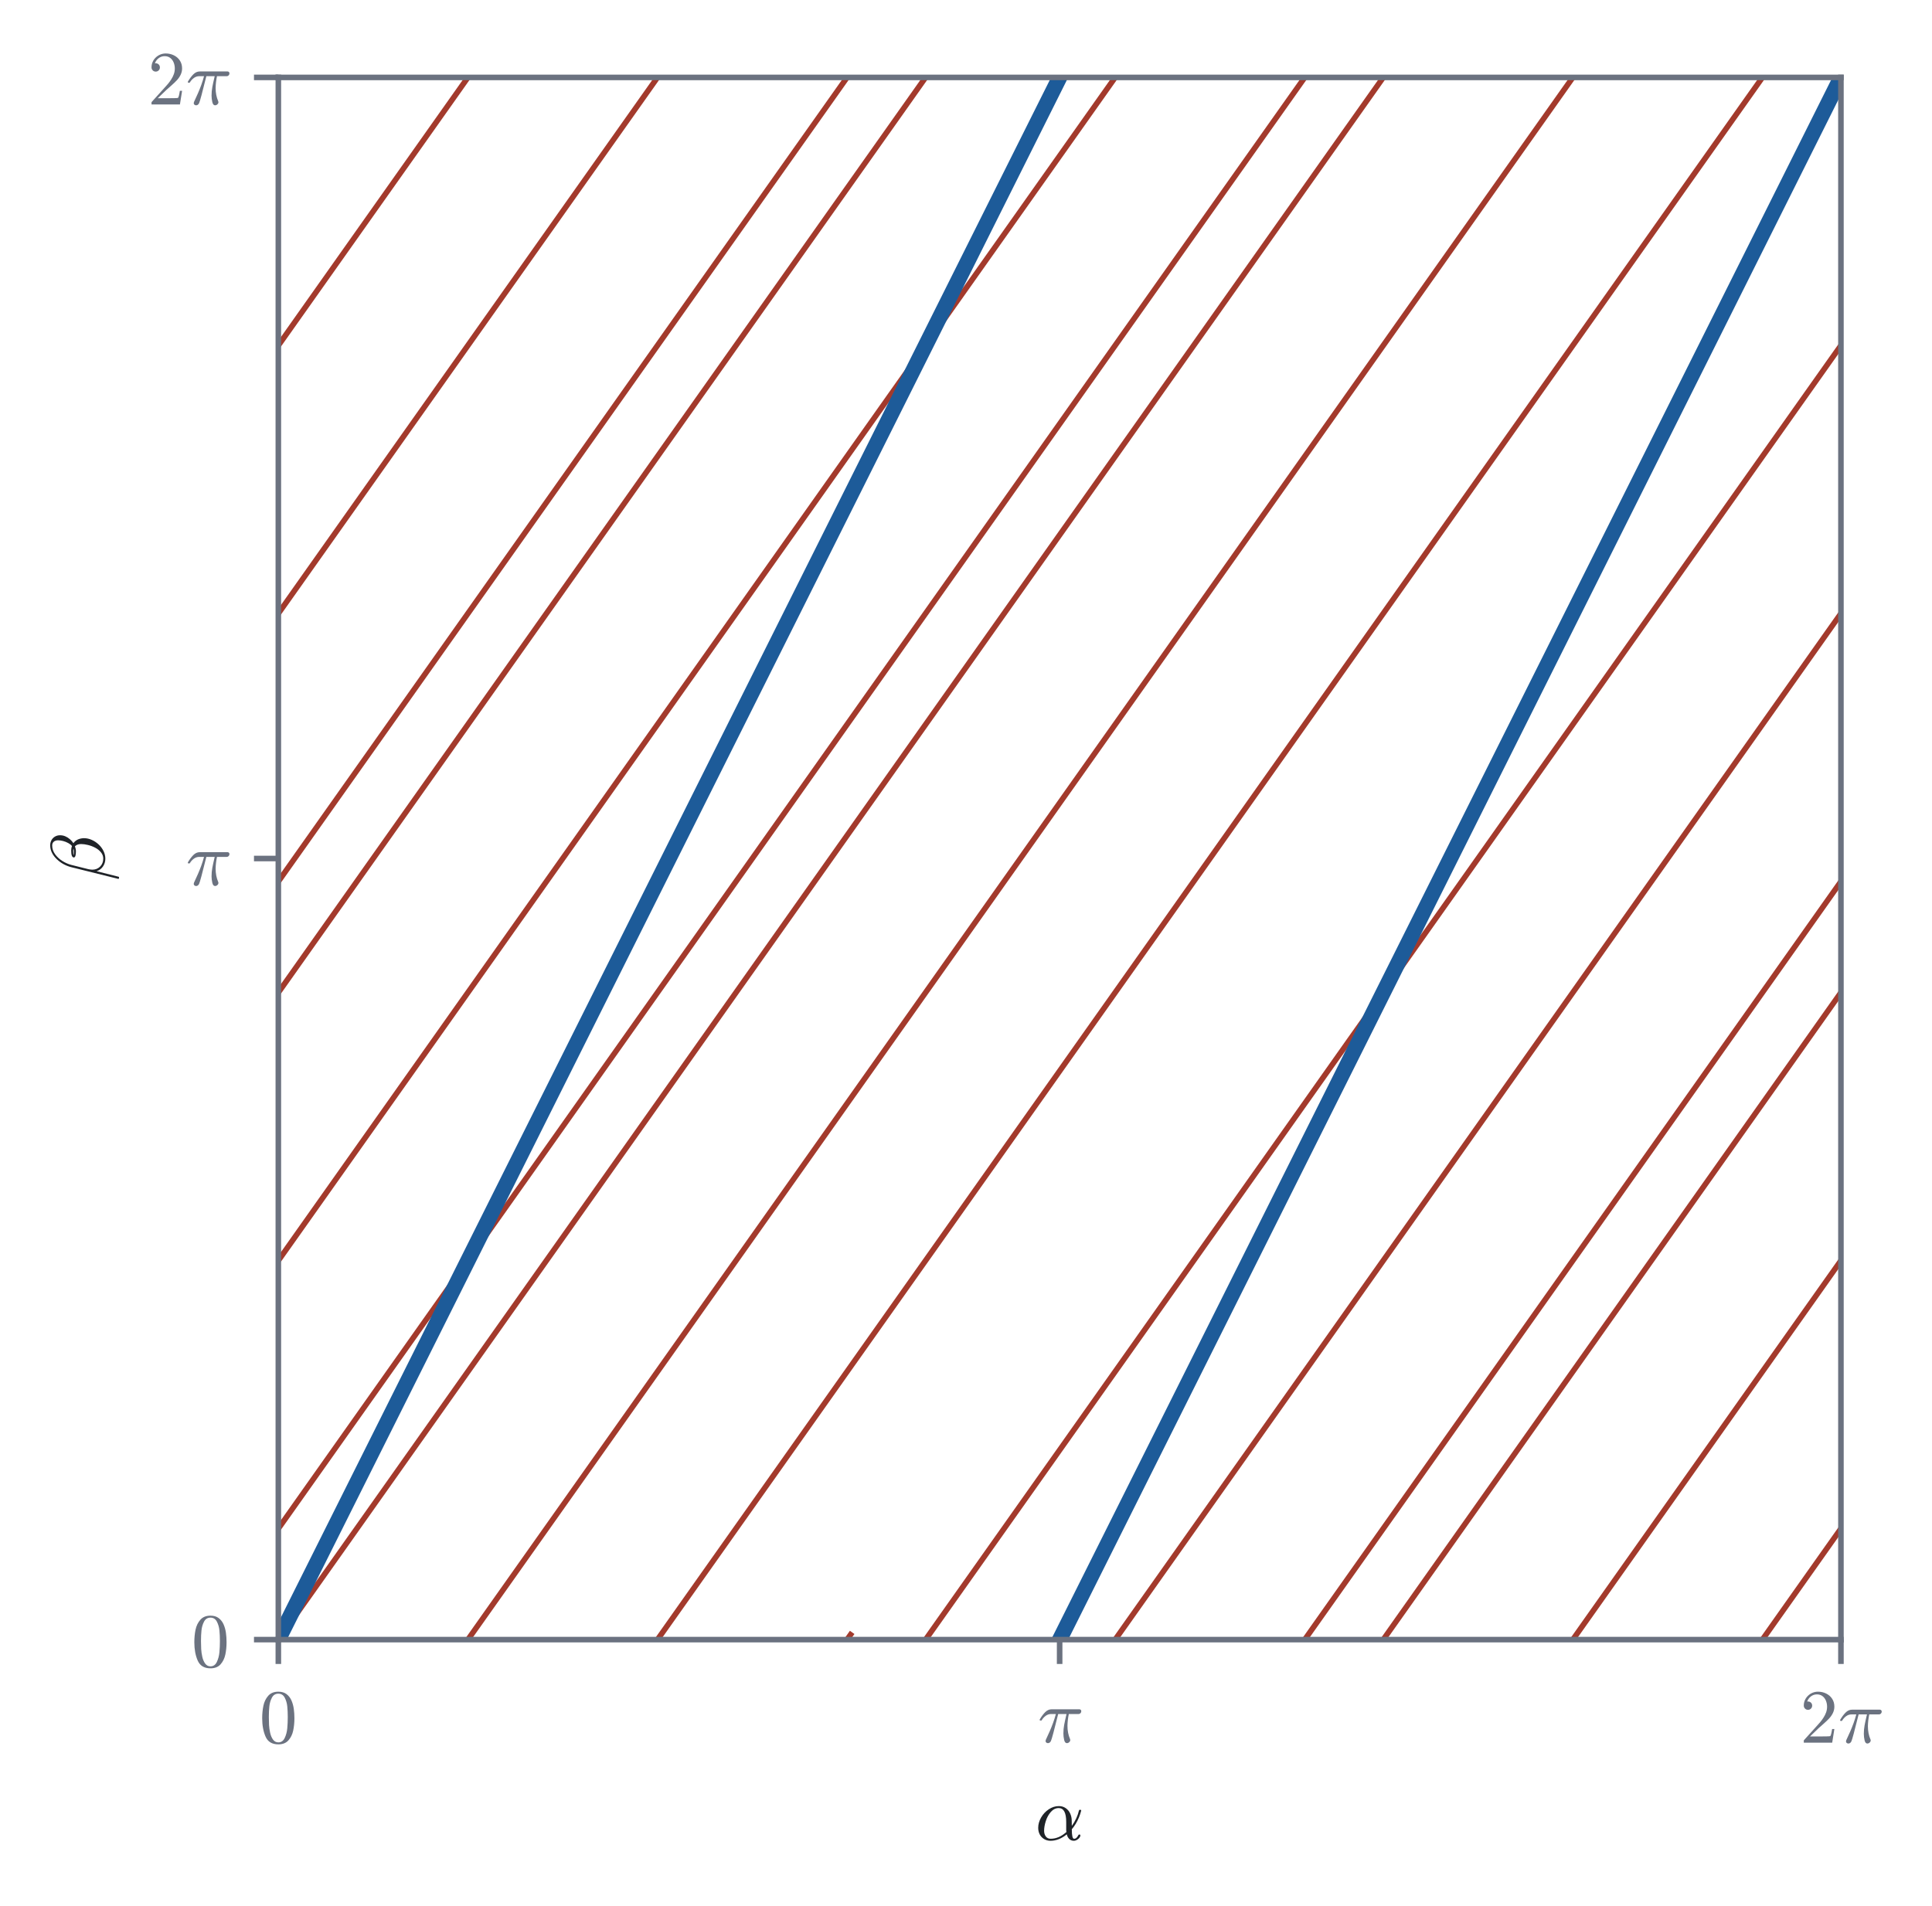
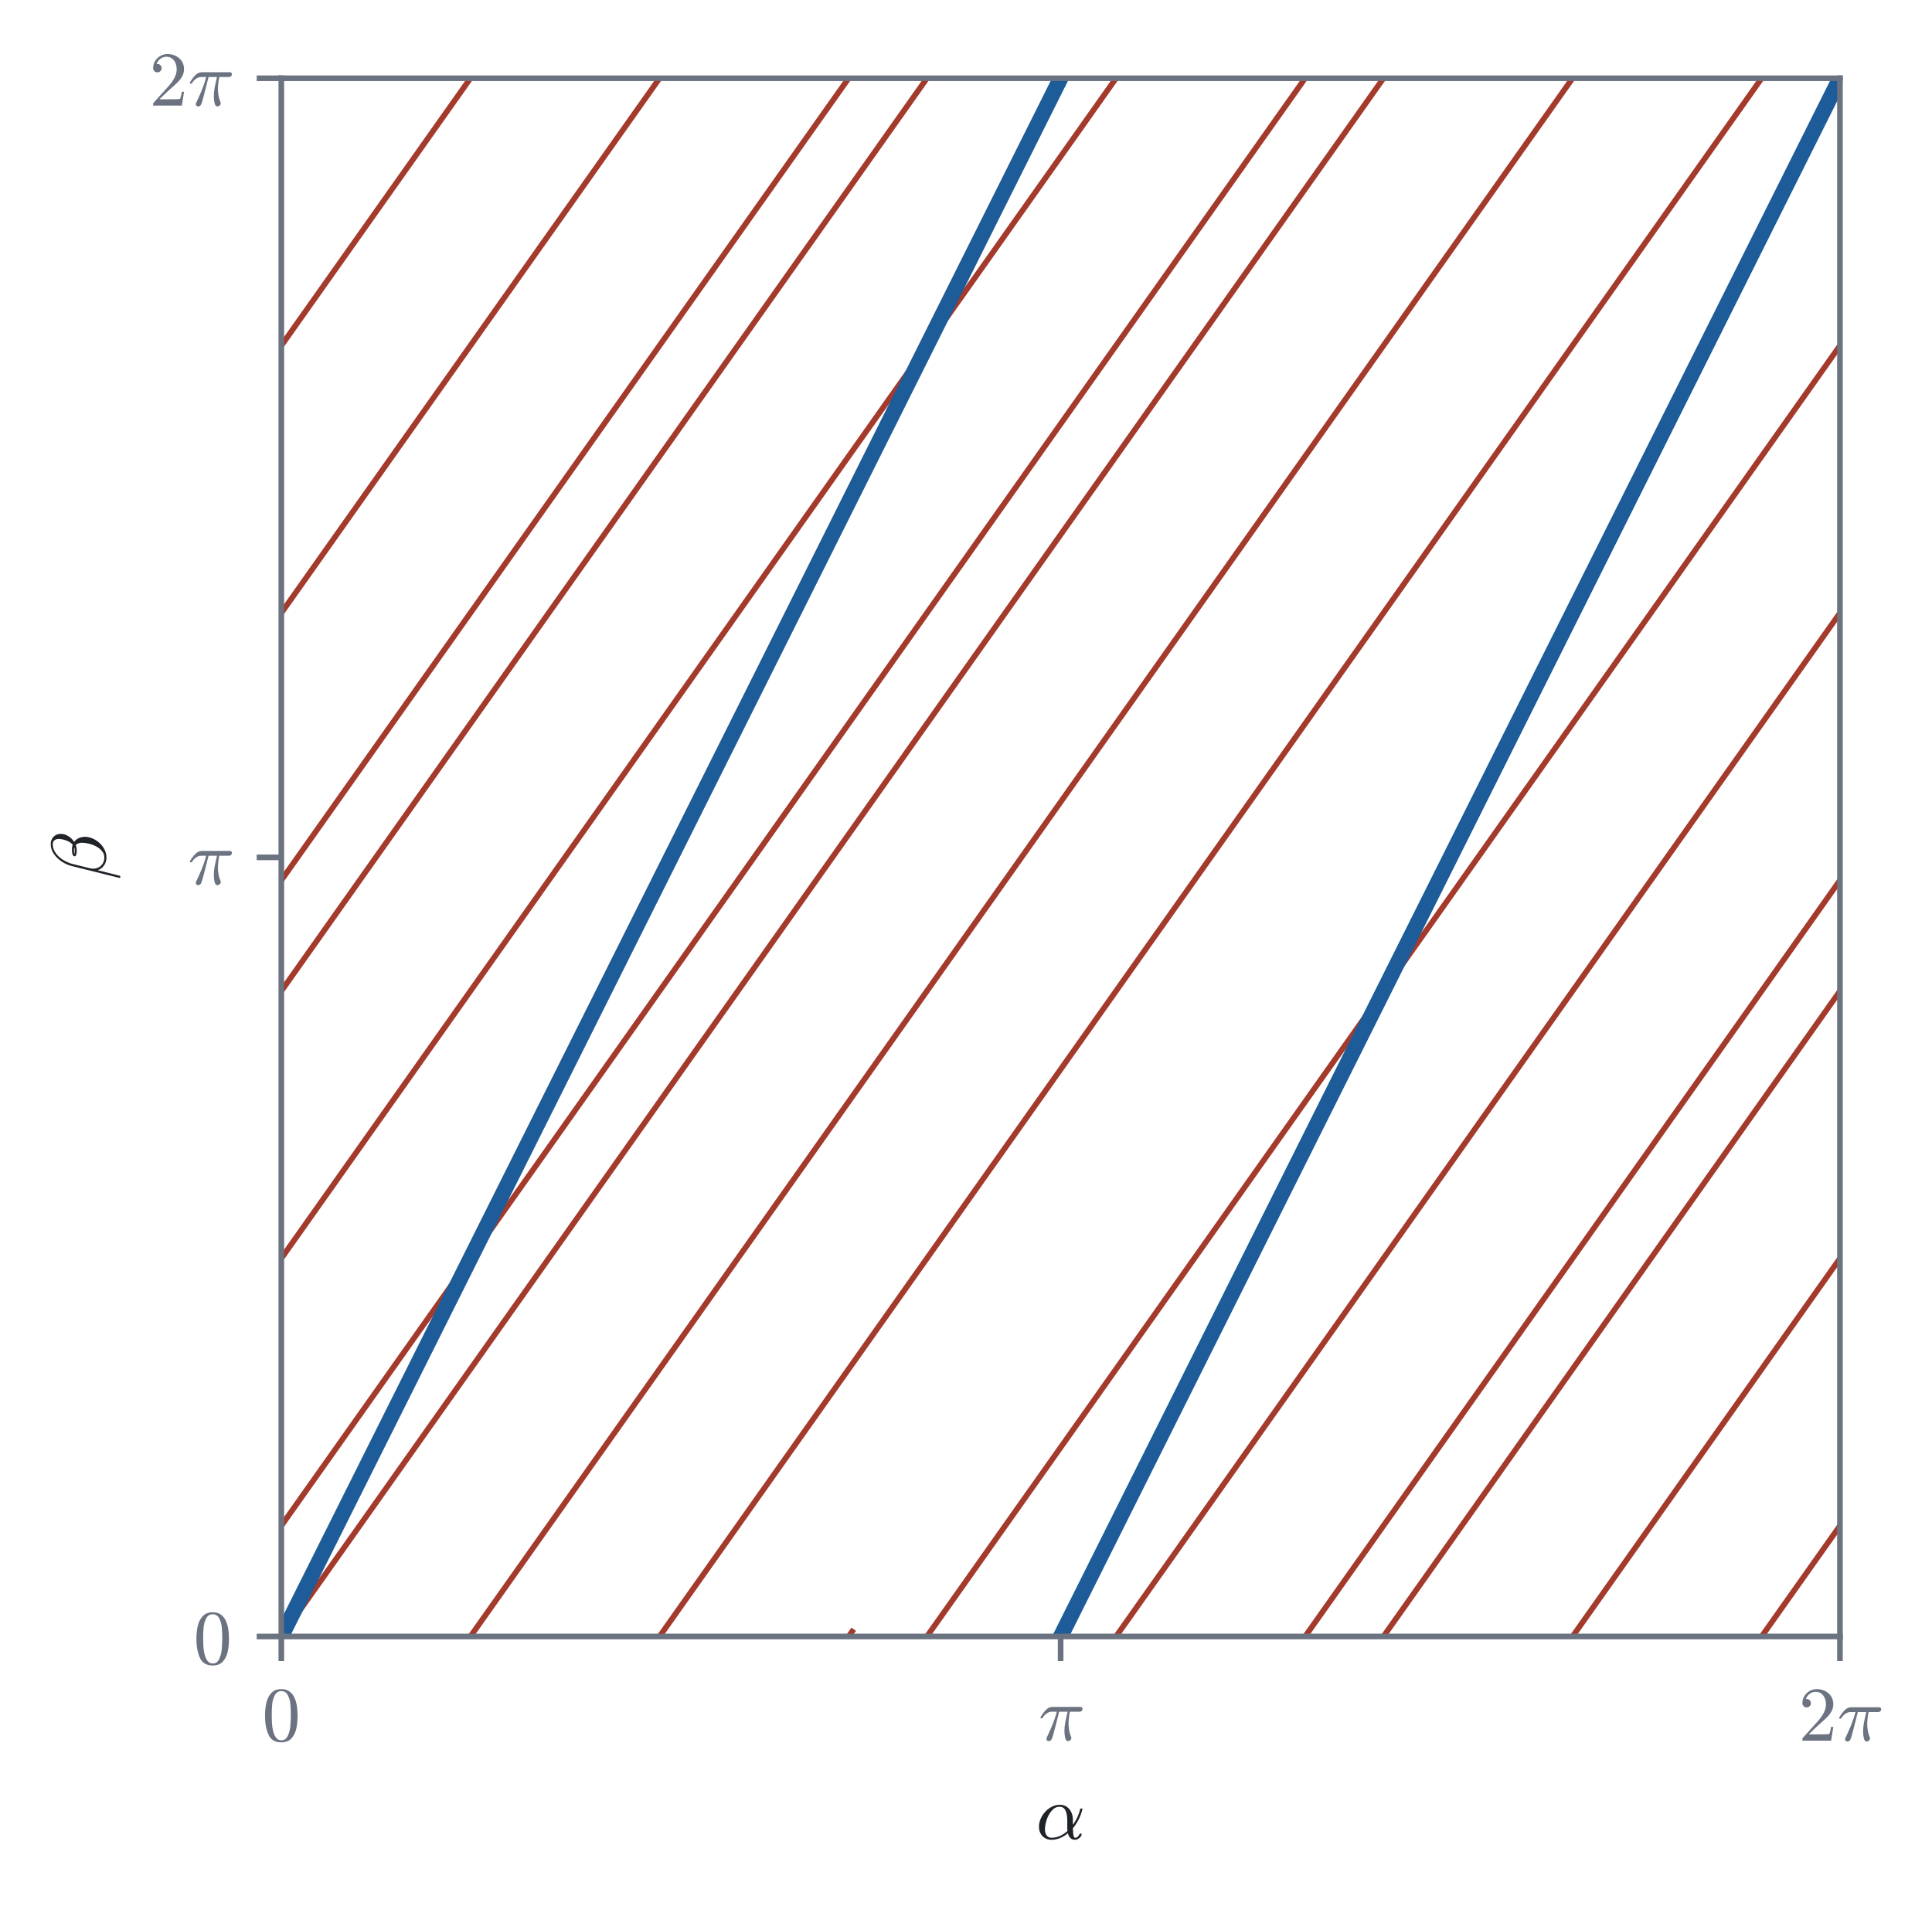
- <svg xmlns="http://www.w3.org/2000/svg" xmlns:xlink="http://www.w3.org/1999/xlink" width="277.592pt" height="273.887pt" viewBox="0 0 277.592 273.887" version="1.1">
+ <svg xmlns="http://www.w3.org/2000/svg" xmlns:xlink="http://www.w3.org/1999/xlink" width="274.645pt" height="270.939pt" viewBox="0 0 274.645 270.939" version="1.1">
  <defs>
    <style type="text/css">*{stroke-linejoin: round; stroke-linecap: butt}</style>
  </defs>
  <g id="figure_1">
    <g id="patch_1">
-       <path d="M 0 273.887  L 277.592 273.887  L 277.592 0  L 0 0  L 0 273.887  z " style="fill: none" />
+       <path d="M 0 270.939  L 274.645 270.939  L 274.645 0  L 0 0  L 0 270.939  z " style="fill: none" />
    </g>
    <g id="axes_1">
      <g id="patch_2">
-         <path d="M 39.992 235.643  L 264.507 235.643  L 264.507 11.127  L 39.992 11.127  L 39.992 235.643  z " style="fill: none" />
+         <path d="M 39.992 232.695  L 261.56 232.695  L 261.56 11.127  L 39.992 11.127  L 39.992 232.695  z " style="fill: none" />
      </g>
      <g id="matplotlib.axis_1">
        <g id="xtick_1">
          <g id="line2d_1">
            <defs>
-               <path id="m3c881bf16c" d="M 0 0  L 0 3.5  " style="stroke: #6b7280; stroke-width: 0.8" />
+               <path id="mbc43f07170" d="M 0 0  L 0 3.5  " style="stroke: #6b7280; stroke-width: 0.8" />
            </defs>
            <g>
-               <use xlink:href="#m3c881bf16c" x="39.992" y="235.643" style="fill: #6b7280; stroke: #6b7280; stroke-width: 0.8" />
+               <use xlink:href="#mbc43f07170" x="39.992" y="232.695" style="fill: #6b7280; stroke: #6b7280; stroke-width: 0.8" />
            </g>
          </g>
          <g id="text_1">
-             <g style="fill: #6b7280" transform="translate(37.24203 250.4973) scale(0.11 -0.11)">
+             <g style="fill: #6b7280" transform="translate(37.24203 247.5498) scale(0.11 -0.11)">
              <defs>
                <path id="Cmr10-30" d="M 1600 -141  Q 816 -141 533 504  Q 250 1150 250 2041  Q 250 2597 351 3087  Q 453 3578 754 3920  Q 1056 4263 1600 4263  Q 2022 4263 2290 4056  Q 2559 3850 2700 3523  Q 2841 3197 2892 2823  Q 2944 2450 2944 2041  Q 2944 1491 2842 1011  Q 2741 531 2444 195  Q 2147 -141 1600 -141  z M 1600 25  Q 1956 25 2131 390  Q 2306 756 2347 1200  Q 2388 1644 2388 2144  Q 2388 2625 2347 3031  Q 2306 3438 2132 3767  Q 1959 4097 1600 4097  Q 1238 4097 1063 3765  Q 888 3434 847 3029  Q 806 2625 806 2144  Q 806 1788 823 1472  Q 841 1156 916 820  Q 991 484 1158 254  Q 1325 25 1600 25  z " transform="scale(0.015625)" />
              </defs>
              <use xlink:href="#Cmr10-30" transform="translate(0 0.390625)" />
            </g>
          </g>
        </g>
        <g id="xtick_2">
          <g id="line2d_2">
            <g>
-               <use xlink:href="#m3c881bf16c" x="152.25" y="235.643" style="fill: #6b7280; stroke: #6b7280; stroke-width: 0.8" />
+               <use xlink:href="#mbc43f07170" x="150.776" y="232.695" style="fill: #6b7280; stroke: #6b7280; stroke-width: 0.8" />
            </g>
          </g>
          <g id="text_2">
-             <g style="fill: #6b7280" transform="translate(149.1146 250.4973) scale(0.11 -0.11)">
+             <g style="fill: #6b7280" transform="translate(147.6409 247.5498) scale(0.11 -0.11)">
              <defs>
                <path id="Cmmi10-bc" d="M 647 109  Q 647 144 672 213  Q 850 584 1004 942  Q 1159 1300 1282 1639  Q 1406 1978 1509 2363  L 1100 2363  Q 866 2363 662 2216  Q 459 2069 325 1844  Q 313 1819 288 1819  L 213 1819  Q 153 1819 153 1881  Q 153 1894 166 1919  Q 375 2275 614 2517  Q 853 2759 1153 2759  L 3475 2759  Q 3541 2759 3587 2715  Q 3634 2672 3634 2597  Q 3634 2503 3567 2433  Q 3500 2363 3406 2363  L 2591 2363  Q 2488 1859 2478 1381  Q 2478 766 2694 269  Q 2713 231 2713 191  Q 2713 122 2672 62  Q 2631 3 2567 -34  Q 2503 -72 2431 -72  Q 2263 -72 2200 203  Q 2138 478 2138 738  Q 2138 1103 2200 1442  Q 2263 1781 2400 2363  L 1703 2363  Q 1197 313 1094 103  Q 1003 -72 844 -72  Q 766 -72 706 -20  Q 647 31 647 109  z " transform="scale(0.015625)" />
              </defs>
              <use xlink:href="#Cmmi10-bc" transform="translate(0 0.890625)" />
            </g>
          </g>
        </g>
        <g id="xtick_3">
          <g id="line2d_3">
            <g>
-               <use xlink:href="#m3c881bf16c" x="264.507" y="235.643" style="fill: #6b7280; stroke: #6b7280; stroke-width: 0.8" />
+               <use xlink:href="#mbc43f07170" x="261.56" y="232.695" style="fill: #6b7280; stroke: #6b7280; stroke-width: 0.8" />
            </g>
          </g>
          <g id="text_3">
-             <g style="fill: #6b7280" transform="translate(258.6223 250.4973) scale(0.11 -0.11)">
+             <g style="fill: #6b7280" transform="translate(255.6748 247.5498) scale(0.11 -0.11)">
              <defs>
                <path id="Cmr10-32" d="M 319 0  L 319 172  Q 319 188 331 206  L 1325 1306  Q 1550 1550 1690 1715  Q 1831 1881 1968 2097  Q 2106 2313 2186 2536  Q 2266 2759 2266 3009  Q 2266 3272 2169 3511  Q 2072 3750 1880 3894  Q 1688 4038 1416 4038  Q 1138 4038 916 3870  Q 694 3703 603 3438  Q 628 3444 672 3444  Q 816 3444 917 3347  Q 1019 3250 1019 3097  Q 1019 2950 917 2848  Q 816 2747 672 2747  Q 522 2747 420 2851  Q 319 2956 319 3097  Q 319 3338 409 3548  Q 500 3759 670 3923  Q 841 4088 1055 4175  Q 1269 4263 1509 4263  Q 1875 4263 2190 4108  Q 2506 3953 2690 3670  Q 2875 3388 2875 3009  Q 2875 2731 2753 2481  Q 2631 2231 2440 2026  Q 2250 1822 1953 1562  Q 1656 1303 1563 1216  L 838 519  L 1453 519  Q 1906 519 2211 526  Q 2516 534 2534 550  Q 2609 631 2688 1141  L 2875 1141  L 2694 0  L 319 0  z " transform="scale(0.015625)" />
              </defs>
              <use xlink:href="#Cmr10-32" transform="translate(0 0.390625)" />
              <use xlink:href="#Cmmi10-bc" transform="translate(50 0.390625)" />
            </g>
          </g>
        </g>
        <g id="text_4">
-           <g style="fill: #1f2328" transform="translate(148.7296 264.5193) scale(0.11 -0.11)">
+           <g style="fill: #1f2328" transform="translate(147.2559 261.5718) scale(0.11 -0.11)">
            <defs>
              <path id="Cmmi10-ae" d="M 1288 -72  Q 984 -72 748 72  Q 513 216 384 459  Q 256 703 256 1013  Q 256 1447 498 1872  Q 741 2297 1142 2562  Q 1544 2828 1984 2828  Q 2309 2828 2556 2658  Q 2803 2488 2931 2205  Q 3059 1922 3059 1600  L 3066 1172  Q 3284 1475 3436 1801  Q 3588 2128 3669 2478  Q 3681 2516 3719 2516  L 3794 2516  Q 3853 2516 3853 2456  Q 3853 2450 3847 2438  Q 3772 2144 3659 1873  Q 3547 1603 3395 1350  Q 3244 1097 3066 891  Q 3066 97 3250 97  Q 3369 97 3445 167  Q 3522 238 3580 341  Q 3638 444 3653 447  L 3731 447  Q 3781 447 3781 384  Q 3781 225 3598 76  Q 3416 -72 3238 -72  Q 3006 -72 2853 78  Q 2700 228 2644 469  Q 2344 213 1994 70  Q 1644 -72 1288 -72  z M 1300 97  Q 1984 97 2613 659  Q 2609 697 2603 751  Q 2597 806 2597 813  L 2597 1503  Q 2597 2663 1972 2663  Q 1597 2663 1315 2342  Q 1034 2022 892 1576  Q 750 1131 750 763  Q 750 484 892 290  Q 1034 97 1300 97  z " transform="scale(0.015625)" />
            </defs>
            <use xlink:href="#Cmmi10-ae" transform="translate(0 0.8125)" />
          </g>
        </g>
      </g>
      <g id="matplotlib.axis_2">
        <g id="ytick_1">
          <g id="line2d_4">
            <defs>
-               <path id="m6c5638c37b" d="M 0 0  L -3.5 0  " style="stroke: #6b7280; stroke-width: 0.8" />
+               <path id="mfa98159d2f" d="M 0 0  L -3.5 0  " style="stroke: #6b7280; stroke-width: 0.8" />
            </defs>
            <g>
-               <use xlink:href="#m6c5638c37b" x="39.992" y="235.643" style="fill: #6b7280; stroke: #6b7280; stroke-width: 0.8" />
+               <use xlink:href="#mfa98159d2f" x="39.992" y="232.695" style="fill: #6b7280; stroke: #6b7280; stroke-width: 0.8" />
            </g>
          </g>
          <g id="text_5">
-             <g style="fill: #6b7280" transform="translate(27.49203 239.5699) scale(0.11 -0.11)">
+             <g style="fill: #6b7280" transform="translate(27.49203 236.6224) scale(0.11 -0.11)">
              <use xlink:href="#Cmr10-30" transform="translate(0 0.390625)" />
            </g>
          </g>
        </g>
        <g id="ytick_2">
          <g id="line2d_5">
            <g>
-               <use xlink:href="#m6c5638c37b" x="39.992" y="123.385" style="fill: #6b7280; stroke: #6b7280; stroke-width: 0.8" />
+               <use xlink:href="#mfa98159d2f" x="39.992" y="121.911" style="fill: #6b7280; stroke: #6b7280; stroke-width: 0.8" />
            </g>
          </g>
          <g id="text_6">
-             <g style="fill: #6b7280" transform="translate(26.72203 127.3123) scale(0.11 -0.11)">
+             <g style="fill: #6b7280" transform="translate(26.72203 125.8386) scale(0.11 -0.11)">
              <use xlink:href="#Cmmi10-bc" transform="translate(0 0.890625)" />
            </g>
          </g>
        </g>
        <g id="ytick_3">
          <g id="line2d_6">
            <g>
-               <use xlink:href="#m6c5638c37b" x="39.992" y="11.127" style="fill: #6b7280; stroke: #6b7280; stroke-width: 0.8" />
+               <use xlink:href="#mfa98159d2f" x="39.992" y="11.127" style="fill: #6b7280; stroke: #6b7280; stroke-width: 0.8" />
            </g>
          </g>
          <g id="text_7">
            <g style="fill: #6b7280" transform="translate(21.22203 15.05469) scale(0.11 -0.11)">
              <use xlink:href="#Cmr10-32" transform="translate(0 0.390625)" />
              <use xlink:href="#Cmmi10-bc" transform="translate(50 0.390625)" />
            </g>
          </g>
        </g>
        <g id="text_8">
-           <g style="fill: #1f2328" transform="translate(15.02203 126.52) rotate(-90) scale(0.11 -0.11)">
+           <g style="fill: #1f2328" transform="translate(15.02203 125.0462) rotate(-90) scale(0.11 -0.11)">
            <defs>
              <path id="Cmmi10-af" d="M 172 -1241  Q 153 -1241 137 -1219  Q 122 -1197 122 -1178  L 1106 2778  Q 1191 3097 1353 3397  Q 1516 3697 1761 3955  Q 2006 4213 2300 4363  Q 2594 4513 2925 4513  Q 3163 4513 3355 4408  Q 3547 4303 3658 4114  Q 3769 3925 3769 3688  Q 3769 3459 3681 3251  Q 3594 3044 3437 2864  Q 3281 2684 3103 2572  Q 3206 2506 3287 2404  Q 3369 2303 3419 2192  Q 3469 2081 3497 1945  Q 3525 1809 3525 1691  Q 3525 1363 3384 1044  Q 3244 725 3001 465  Q 2759 206 2446 54  Q 2134 -97 1806 -97  Q 1447 -97 1159 100  Q 872 297 763 634  L 300 -1203  Q 300 -1241 250 -1241  L 172 -1241  z M 1819 78  Q 2106 78 2339 267  Q 2572 456 2723 742  Q 2875 1028 2954 1348  Q 3034 1669 3034 1931  Q 3034 2256 2847 2444  Q 2628 2363 2419 2363  Q 1913 2363 1913 2534  Q 1913 2759 2491 2759  Q 2697 2759 2869 2694  Q 3006 2800 3118 3006  Q 3231 3213 3289 3438  Q 3347 3663 3347 3859  Q 3347 4069 3236 4208  Q 3125 4347 2913 4347  Q 2522 4347 2186 4106  Q 1850 3866 1619 3498  Q 1388 3131 1288 2741  L 934 1325  Q 900 1178 891 997  Q 891 597 1153 337  Q 1416 78 1819 78  z M 2106 2553  Q 2203 2528 2425 2528  Q 2534 2528 2644 2566  Q 2638 2572 2619 2572  Q 2550 2591 2472 2591  Q 2181 2591 2106 2553  z " transform="scale(0.015625)" />
            </defs>
            <use xlink:href="#Cmmi10-af" transform="translate(0 0.484375)" />
          </g>
        </g>
      </g>
      <g id="line2d_7">
-         <path d="M 39.992 235.643  L 198.725 11.161  M 198.868 235.474  L 264.476 142.689  M 40.104 142.487  L 132.942 11.194  M 133.085 235.507  L 264.445 49.736  M 40.073 49.534  L 67.159 11.228  M 67.302 235.541  L 225.964 11.16  M 226.106 235.473  L 264.485 181.197  M 40.113 180.995  L 160.181 11.193  M 160.324 235.506  L 264.454 88.244  M 40.082 88.042  L 94.398 11.227  M 94.541 235.54  L 253.202 11.159  M 253.345 235.472  L 264.495 219.705  M 40.122 219.503  L 187.42 11.192  M 187.563 235.505  L 264.463 126.752  M 40.091 126.549  L 121.637 11.226  M 121.78 235.539  L 122.209 234.932  L 122.209 234.932  " clip-path="url(#pc4f9f16c9a)" style="fill: none; stroke: #a33a2c; stroke-width: 0.8; stroke-linecap: square" />
+         <path d="M 39.992 232.695  L 196.641 11.16  M 196.782 232.529  L 261.529 140.962  M 40.102 140.763  L 131.722 11.193  M 131.863 232.561  L 261.498 49.229  M 40.072 49.03  L 66.803 11.226  M 66.944 232.594  L 223.522 11.159  M 223.663 232.528  L 261.538 178.964  M 40.111 178.765  L 158.603 11.192  M 158.744 232.561  L 261.507 87.231  M 40.081 87.032  L 93.684 11.225  M 93.825 232.594  L 250.403 11.159  M 250.544 232.527  L 261.547 216.966  M 40.121 216.767  L 185.484 11.191  M 185.625 232.56  L 261.516 125.234  M 40.09 125.034  L 120.565 11.224  M 120.706 232.593  L 121.13 231.994  L 121.13 231.994  " clip-path="url(#p2a6e01a3eb)" style="fill: none; stroke: #a33a2c; stroke-width: 0.8; stroke-linecap: square" />
      </g>
      <g id="line2d_8">
-         <path d="M 39.992 235.643  L 152.244 11.139  M 152.266 235.609  L 264.496 11.15  L 264.496 11.15  " clip-path="url(#pc4f9f16c9a)" style="fill: none; stroke: #1d5b99; stroke-width: 2.2; stroke-linecap: square" />
+         <path d="M 39.992 232.695  L 150.77 11.138  M 150.793 232.662  L 261.549 11.15  L 261.549 11.15  " clip-path="url(#p2a6e01a3eb)" style="fill: none; stroke: #1d5b99; stroke-width: 2.2; stroke-linecap: square" />
      </g>
      <g id="patch_3">
-         <path d="M 39.992 235.643  L 39.992 11.127  " style="fill: none; stroke: #6b7280; stroke-width: 0.8; stroke-linejoin: miter; stroke-linecap: square" />
+         <path d="M 39.992 232.695  L 39.992 11.127  " style="fill: none; stroke: #6b7280; stroke-width: 0.8; stroke-linejoin: miter; stroke-linecap: square" />
      </g>
      <g id="patch_4">
-         <path d="M 264.507 235.643  L 264.507 11.127  " style="fill: none; stroke: #6b7280; stroke-width: 0.8; stroke-linejoin: miter; stroke-linecap: square" />
+         <path d="M 261.56 232.695  L 261.56 11.127  " style="fill: none; stroke: #6b7280; stroke-width: 0.8; stroke-linejoin: miter; stroke-linecap: square" />
      </g>
      <g id="patch_5">
-         <path d="M 39.992 235.643  L 264.507 235.643  " style="fill: none; stroke: #6b7280; stroke-width: 0.8; stroke-linejoin: miter; stroke-linecap: square" />
+         <path d="M 39.992 232.695  L 261.56 232.695  " style="fill: none; stroke: #6b7280; stroke-width: 0.8; stroke-linejoin: miter; stroke-linecap: square" />
      </g>
      <g id="patch_6">
-         <path d="M 39.992 11.127  L 264.507 11.127  " style="fill: none; stroke: #6b7280; stroke-width: 0.8; stroke-linejoin: miter; stroke-linecap: square" />
+         <path d="M 39.992 11.127  L 261.56 11.127  " style="fill: none; stroke: #6b7280; stroke-width: 0.8; stroke-linejoin: miter; stroke-linecap: square" />
      </g>
    </g>
  </g>
  <defs>
-     <clipPath id="pc4f9f16c9a">
-       <rect x="39.992" y="11.127" width="224.515" height="224.515" />
+     <clipPath id="p2a6e01a3eb">
+       <rect x="39.992" y="11.127" width="221.568" height="221.568" />
    </clipPath>
  </defs>
</svg>
